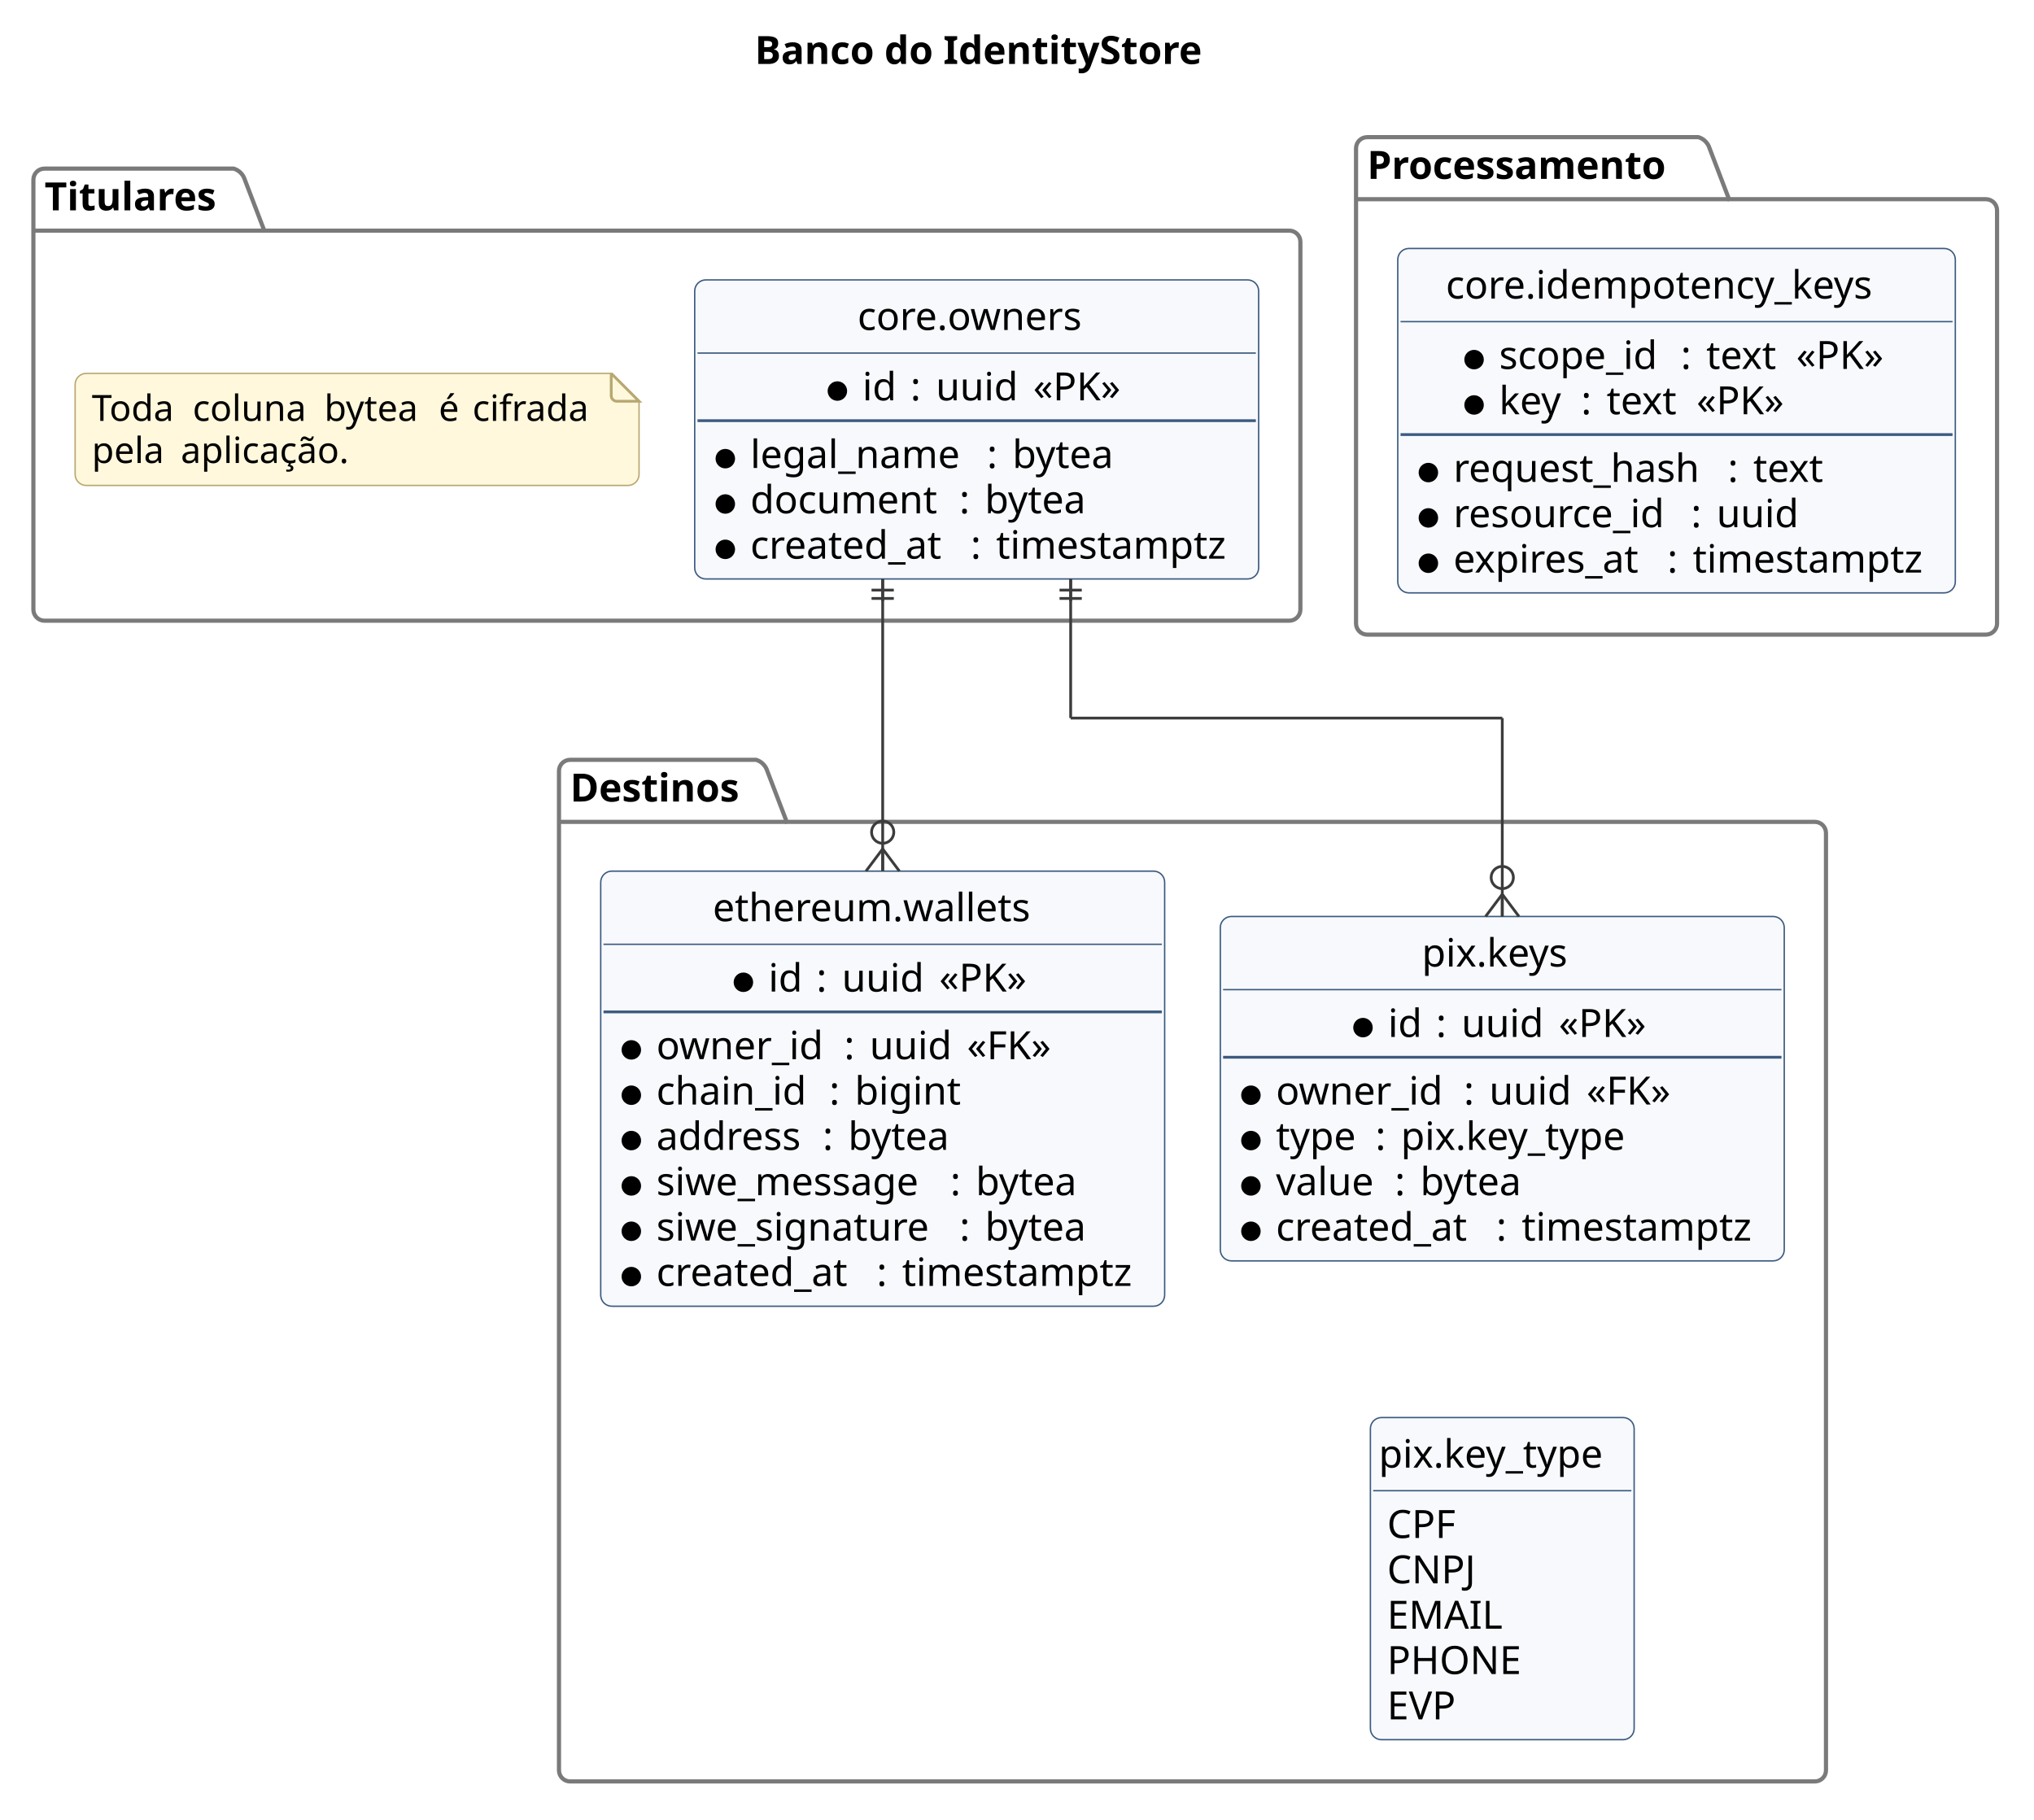
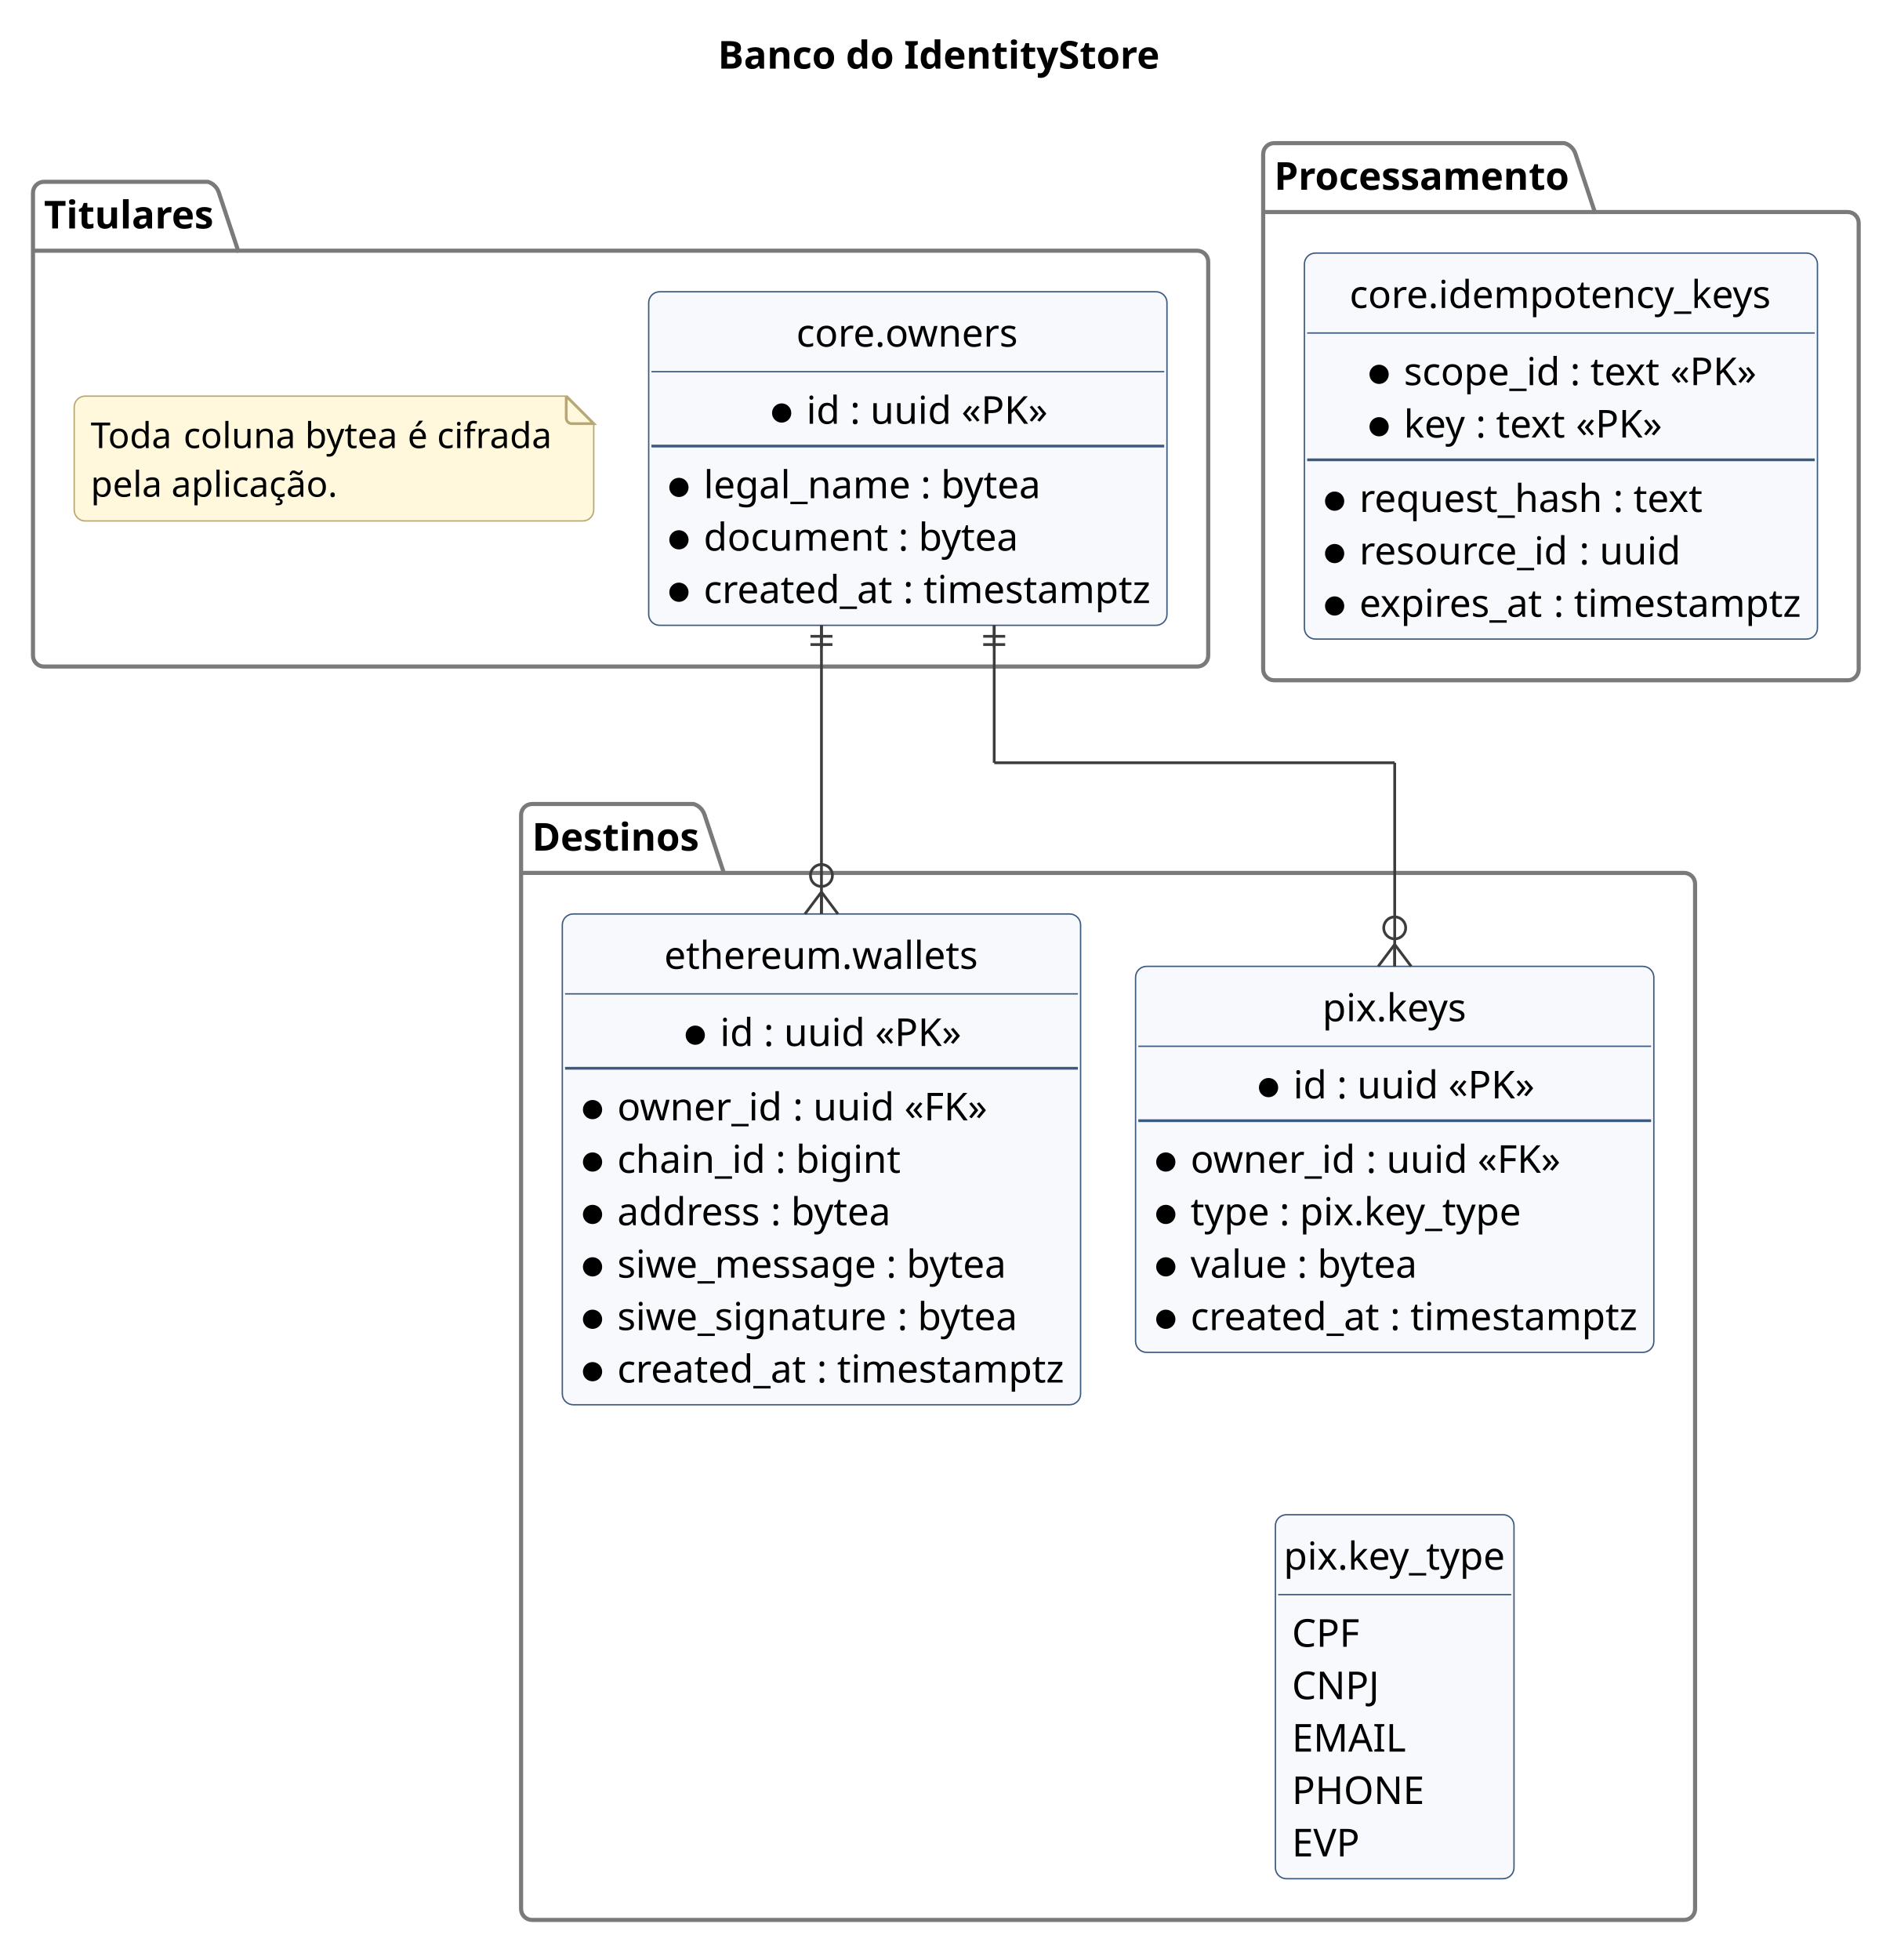
- <svg xmlns="http://www.w3.org/2000/svg" version="1.1" data-diagram-type="CLASS" style="width:731px;height:654px;background:#FFFFFF;" width="731px" height="654px" viewBox="0 0 731 654" zoomAndPan="magnify" preserveAspectRatio="none" contentStyleType="text/css">
+ <svg xmlns="http://www.w3.org/2000/svg" version="1.1" data-diagram-type="CLASS" style="width:690px;height:713px;background:#FFFFFF;" width="690px" height="713px" viewBox="0 0 690 713" zoomAndPan="magnify" preserveAspectRatio="none" contentStyleType="text/css">
  <defs />
  <g font-family="sans-serif" lengthAdjust="spacing">
    <g class="title" data-source-line="4">
-       <text x="271.269" y="22.995" fill="#000" font-size="14" textLength="182.185" font-weight="700">Banco do IdentityStore</text>
-     </g>
-     <path d="M16,60.594 L83.986,60.594 A6,6 0 0 1 87.986,64.594 L94.986,82.891 L463.345,82.891 A4,4 0 0 1 467.345,86.891 L467.345,219.078 A4,4 0 0 1 463.345,223.078 L16,223.078 A4,4 0 0 1 12,219.078 L12,64.594 A4,4 0 0 1 16,60.594" style="stroke:#7A7A7A;stroke-width:1.5;" fill="none" />
-     <line x1="12" y1="82.891" x2="94.986" y2="82.891" style="stroke:#7A7A7A;stroke-width:1.5;" />
-     <text x="16" y="75.589" fill="#000" font-size="14" textLength="69.986" font-weight="700">Titulares</text>
-     <path d="M204.891,273.078 L271.749,273.078 A6,6 0 0 1 275.749,277.078 L282.749,295.375 L652.24,295.375 A4,4 0 0 1 656.24,299.375 L656.24,636.234 A4,4 0 0 1 652.24,640.234 L204.891,640.234 A4,4 0 0 1 200.891,636.234 L200.891,277.078 A4,4 0 0 1 204.891,273.078" style="stroke:#7A7A7A;stroke-width:1.5;" fill="none" />
-     <line x1="200.891" y1="295.375" x2="282.749" y2="295.375" style="stroke:#7A7A7A;stroke-width:1.5;" />
-     <text x="204.891" y="288.073" fill="#000" font-size="14" textLength="68.858" font-weight="700">Destinos</text>
-     <path d="M491.345,49.297 L610.396,49.297 A6,6 0 0 1 614.396,53.297 L621.396,71.594 L713.723,71.594 A4,4 0 0 1 717.723,75.594 L717.723,224.078 A4,4 0 0 1 713.723,228.078 L491.345,228.078 A4,4 0 0 1 487.345,224.078 L487.345,53.297 A4,4 0 0 1 491.345,49.297" style="stroke:#7A7A7A;stroke-width:1.5;" fill="none" />
-     <line x1="487.345" y1="71.594" x2="621.396" y2="71.594" style="stroke:#7A7A7A;stroke-width:1.5;" />
-     <text x="491.345" y="64.292" fill="#000" font-size="14" textLength="121.051" font-weight="700">Processamento</text>
+       <text x="261.178" y="24.966" fill="#000" font-size="14" textLength="160.887" font-weight="700">Banco do IdentityStore</text>
+     </g>
+     <path d="M16,66.136 L75.642,66.136 A6,6 0 0 1 79.642,70.136 L86.642,91.204 L435.58,91.204 A4,4 0 0 1 439.58,95.204 L439.58,238.475 A4,4 0 0 1 435.58,242.475 L16,242.475 A4,4 0 0 1 12,238.475 L12,70.136 A4,4 0 0 1 16,66.136" style="stroke:#7A7A7A;stroke-width:1.5;" fill="none" />
+     <line x1="12" y1="91.204" x2="86.642" y2="91.204" style="stroke:#7A7A7A;stroke-width:1.5;" />
+     <text x="16" y="83.102" fill="#000" font-size="14" textLength="61.642" font-weight="700">Titulares</text>
+     <path d="M193.584,292.475 L252.358,292.475 A6,6 0 0 1 256.358,296.475 L263.358,317.543 L612.719,317.543 A4,4 0 0 1 616.719,321.543 L616.719,694.426 A4,4 0 0 1 612.719,698.426 L193.584,698.426 A4,4 0 0 1 189.584,694.426 L189.584,296.475 A4,4 0 0 1 193.584,292.475" style="stroke:#7A7A7A;stroke-width:1.5;" fill="none" />
+     <line x1="189.584" y1="317.543" x2="263.358" y2="317.543" style="stroke:#7A7A7A;stroke-width:1.5;" />
+     <text x="193.584" y="309.441" fill="#000" font-size="14" textLength="60.774" font-weight="700">Destinos</text>
+     <path d="M463.58,52.068 L569.239,52.068 A6,6 0 0 1 573.239,56.068 L580.239,77.136 L672.243,77.136 A4,4 0 0 1 676.243,81.136 L676.243,243.475 A4,4 0 0 1 672.243,247.475 L463.58,247.475 A4,4 0 0 1 459.58,243.475 L459.58,56.068 A4,4 0 0 1 463.58,52.068" style="stroke:#7A7A7A;stroke-width:1.5;" fill="none" />
+     <line x1="459.58" y1="77.136" x2="580.239" y2="77.136" style="stroke:#7A7A7A;stroke-width:1.5;" />
+     <text x="463.58" y="69.034" fill="#000" font-size="14" textLength="107.66" font-weight="700">Processamento</text>
    <g class="entity" data-qualified-name="g_owner.owners" id="ent0002" data-source-line="12">
-       <rect x="249.67" y="100.594" width="202.675" height="107.484" fill="#F7F9FC" style="stroke:#3C5A80;stroke-width:0.5;" rx="4" ry="4" />
-       <text x="308.19" y="118.589" fill="#000" font-size="14" textLength="85.634">core.owners</text>
-       <line x1="250.67" y1="126.891" x2="451.345" y2="126.891" style="stroke:#3C5A80;stroke-width:0.5;" />
-       <g data-visibility-modifier="IE_MANDATORY">
-         <ellipse cx="300.947" cy="140.539" rx="3" ry="3" fill="#000" style="stroke:#000;stroke-width:1;" />
-       </g>
-       <text x="309.947" y="143.886" fill="#000" font-size="14" textLength="12.776">id</text>
-       <text x="322.724" y="143.886" fill="#000" font-size="14"> </text>
-       <text x="327.174" y="143.886" fill="#000" font-size="14">:</text>
-       <text x="331.891" y="143.886" fill="#000" font-size="14"> </text>
-       <text x="336.341" y="143.886" fill="#000" font-size="14" textLength="30.522">uuid</text>
-       <text x="366.863" y="143.886" fill="#000" font-size="14"> </text>
-       <text x="371.313" y="143.886" fill="#000" font-size="14" textLength="34.754">«PK»</text>
-       <line x1="250.67" y1="151.188" x2="451.345" y2="151.188" style="stroke:#3C5A80;stroke-width:1;" />
-       <g data-visibility-modifier="IE_MANDATORY">
-         <ellipse cx="260.67" cy="164.836" rx="3" ry="3" fill="#000" style="stroke:#000;stroke-width:1;" />
-       </g>
-       <text x="269.67" y="168.183" fill="#000" font-size="14" textLength="80.562">legal_name</text>
-       <text x="350.231" y="168.183" fill="#000" font-size="14"> </text>
-       <text x="354.682" y="168.183" fill="#000" font-size="14">:</text>
-       <text x="359.398" y="168.183" fill="#000" font-size="14"> </text>
-       <text x="363.849" y="168.183" fill="#000" font-size="14" textLength="39.854">bytea</text>
-       <g data-visibility-modifier="IE_MANDATORY">
-         <ellipse cx="260.67" cy="181.133" rx="3" ry="3" fill="#000" style="stroke:#000;stroke-width:1;" />
-       </g>
-       <text x="269.67" y="184.479" fill="#000" font-size="14" textLength="70.636">document</text>
-       <text x="340.306" y="184.479" fill="#000" font-size="14"> </text>
-       <text x="344.756" y="184.479" fill="#000" font-size="14">:</text>
-       <text x="349.473" y="184.479" fill="#000" font-size="14"> </text>
-       <text x="353.923" y="184.479" fill="#000" font-size="14" textLength="39.854">bytea</text>
-       <g data-visibility-modifier="IE_MANDATORY">
-         <ellipse cx="260.67" cy="197.43" rx="3" ry="3" fill="#000" style="stroke:#000;stroke-width:1;" />
-       </g>
-       <text x="269.67" y="200.776" fill="#000" font-size="14" textLength="74.703">created_at</text>
-       <text x="344.373" y="200.776" fill="#000" font-size="14"> </text>
-       <text x="348.823" y="200.776" fill="#000" font-size="14">:</text>
-       <text x="353.54" y="200.776" fill="#000" font-size="14"> </text>
-       <text x="357.99" y="200.776" fill="#000" font-size="14" textLength="88.354">timestamptz</text>
+       <rect x="236.012" y="106.136" width="188.567" height="121.34" fill="#F7F9FC" style="stroke:#3C5A80;stroke-width:0.5;" rx="4" ry="4" />
+       <text x="289.731" y="126.102" fill="#000" font-size="14" textLength="81.13">core.owners</text>
+       <line x1="237.012" y1="135.204" x2="423.58" y2="135.204" style="stroke:#3C5A80;stroke-width:0.5;" />
+       <g data-visibility-modifier="IE_MANDATORY">
+         <ellipse cx="284.392" cy="150.238" rx="3" ry="3" fill="#000" style="stroke:#000;stroke-width:1;" />
+       </g>
+       <text x="293.392" y="154.17" fill="#000" font-size="14" textLength="12.222">id</text>
+       <text x="305.614" y="154.17" fill="#000" font-size="14"> </text>
+       <text x="309.254" y="154.17" fill="#000" font-size="14">:</text>
+       <text x="313.006" y="154.17" fill="#000" font-size="14"> </text>
+       <text x="316.646" y="154.17" fill="#000" font-size="14" textLength="29.526">uuid</text>
+       <text x="346.172" y="154.17" fill="#000" font-size="14"> </text>
+       <text x="349.812" y="154.17" fill="#000" font-size="14" textLength="31.388">«PK»</text>
+       <line x1="237.012" y1="162.272" x2="423.58" y2="162.272" style="stroke:#3C5A80;stroke-width:1;" />
+       <g data-visibility-modifier="IE_MANDATORY">
+         <ellipse cx="247.012" cy="177.306" rx="3" ry="3" fill="#000" style="stroke:#000;stroke-width:1;" />
+       </g>
+       <text x="256.012" y="181.238" fill="#000" font-size="14" textLength="75.292">legal_name</text>
+       <text x="331.304" y="181.238" fill="#000" font-size="14"> </text>
+       <text x="334.944" y="181.238" fill="#000" font-size="14">:</text>
+       <text x="338.696" y="181.238" fill="#000" font-size="14"> </text>
+       <text x="342.336" y="181.238" fill="#000" font-size="14" textLength="36.554">bytea</text>
+       <g data-visibility-modifier="IE_MANDATORY">
+         <ellipse cx="247.012" cy="196.374" rx="3" ry="3" fill="#000" style="stroke:#000;stroke-width:1;" />
+       </g>
+       <text x="256.012" y="200.306" fill="#000" font-size="14" textLength="67.144">document</text>
+       <text x="323.156" y="200.306" fill="#000" font-size="14"> </text>
+       <text x="326.796" y="200.306" fill="#000" font-size="14">:</text>
+       <text x="330.548" y="200.306" fill="#000" font-size="14"> </text>
+       <text x="334.188" y="200.306" fill="#000" font-size="14" textLength="36.554">bytea</text>
+       <g data-visibility-modifier="IE_MANDATORY">
+         <ellipse cx="247.012" cy="215.441" rx="3" ry="3" fill="#000" style="stroke:#000;stroke-width:1;" />
+       </g>
+       <text x="256.012" y="219.373" fill="#000" font-size="14" textLength="68.936">created_at</text>
+       <text x="324.948" y="219.373" fill="#000" font-size="14"> </text>
+       <text x="328.588" y="219.373" fill="#000" font-size="14">:</text>
+       <text x="332.34" y="219.373" fill="#000" font-size="14"> </text>
+       <text x="335.98" y="219.373" fill="#000" font-size="14" textLength="82.6">timestamptz</text>
    </g>
    <g class="entity" data-qualified-name="g_owner.n_owner" id="ent0003" data-source-line="21">
-       <path d="M27,138.203 L27,170.469 A4,4 0 0 0 31,174.469 L225.67,174.469 A4,4 0 0 0 229.67,170.469 L229.67,144.203 L219.67,134.203 L31,134.203 A4,4 0 0 0 27,138.203" style="stroke:#B8A770;stroke-width:0.5;" fill="#FFF8DC" />
-       <path d="M219.67,134.203 L219.67,142.203 A2,2 0 0 0 221.67,144.203 L229.67,144.203 L219.67,134.203" style="stroke:#B8A770;stroke-width:1;" fill="#FFF8DC" />
-       <text x="33" y="151.27" fill="#000" font-size="13" textLength="32.113">Toda</text>
-       <text x="65.113" y="151.27" fill="#000" font-size="13"> </text>
-       <text x="69.245" y="151.27" fill="#000" font-size="13" textLength="43.158">coluna</text>
-       <text x="112.403" y="151.27" fill="#000" font-size="13"> </text>
-       <text x="116.535" y="151.27" fill="#000" font-size="13" textLength="37.007">bytea</text>
-       <text x="153.542" y="151.27" fill="#000" font-size="13"> </text>
-       <text x="157.674" y="151.27" fill="#000" font-size="13">é</text>
-       <text x="165.672" y="151.27" fill="#000" font-size="13"> </text>
-       <text x="169.805" y="151.27" fill="#000" font-size="13" textLength="44.865">cifrada</text>
-       <text x="33" y="166.403" fill="#000" font-size="13" textLength="27.828">pela</text>
-       <text x="60.828" y="166.403" fill="#000" font-size="13"> </text>
-       <text x="64.96" y="166.403" fill="#000" font-size="13" textLength="65.755">aplicação.</text>
+       <path d="M27,148.1 L27,185.512 A4,4 0 0 0 31,189.512 L212.012,189.512 A4,4 0 0 0 216.012,185.512 L216.012,154.1 L206.012,144.1 L31,144.1 A4,4 0 0 0 27,148.1" style="stroke:#B8A770;stroke-width:0.5;" fill="#FFF8DC" />
+       <path d="M206.012,144.1 L206.012,152.1 A2,2 0 0 0 208.012,154.1 L216.012,154.1 L206.012,144.1" style="stroke:#B8A770;stroke-width:1;" fill="#FFF8DC" />
+       <text x="33" y="162.997" fill="#000" font-size="13" textLength="30.381">Toda</text>
+       <text x="63.381" y="162.997" fill="#000" font-size="13"> </text>
+       <text x="66.761" y="162.997" fill="#000" font-size="13" textLength="40.82">coluna</text>
+       <text x="107.581" y="162.997" fill="#000" font-size="13"> </text>
+       <text x="110.961" y="162.997" fill="#000" font-size="13" textLength="33.943">bytea</text>
+       <text x="144.904" y="162.997" fill="#000" font-size="13"> </text>
+       <text x="148.284" y="162.997" fill="#000" font-size="13">é</text>
+       <text x="155.616" y="162.997" fill="#000" font-size="13"> </text>
+       <text x="158.996" y="162.997" fill="#000" font-size="13" textLength="42.016">cifrada</text>
+       <text x="33" y="180.703" fill="#000" font-size="13" textLength="25.974">pela</text>
+       <text x="58.974" y="180.703" fill="#000" font-size="13"> </text>
+       <text x="62.354" y="180.703" fill="#000" font-size="13" textLength="60.411">aplicação.</text>
    </g>
    <g class="entity" data-qualified-name="g_dest.pix_keys" id="ent0005" data-source-line="27">
-       <rect x="438.566" y="329.375" width="202.675" height="123.781" fill="#F7F9FC" style="stroke:#3C5A80;stroke-width:0.5;" rx="4" ry="4" />
-       <text x="510.997" y="347.37" fill="#000" font-size="14" textLength="57.812">pix.keys</text>
-       <line x1="439.566" y1="355.672" x2="640.24" y2="355.672" style="stroke:#3C5A80;stroke-width:0.5;" />
-       <g data-visibility-modifier="IE_MANDATORY">
-         <ellipse cx="489.843" cy="369.32" rx="3" ry="3" fill="#000" style="stroke:#000;stroke-width:1;" />
-       </g>
-       <text x="498.843" y="372.667" fill="#000" font-size="14" textLength="12.776">id</text>
-       <text x="511.619" y="372.667" fill="#000" font-size="14"> </text>
-       <text x="516.069" y="372.667" fill="#000" font-size="14">:</text>
-       <text x="520.786" y="372.667" fill="#000" font-size="14"> </text>
-       <text x="525.236" y="372.667" fill="#000" font-size="14" textLength="30.522">uuid</text>
-       <text x="555.759" y="372.667" fill="#000" font-size="14"> </text>
-       <text x="560.209" y="372.667" fill="#000" font-size="14" textLength="34.754">«PK»</text>
-       <line x1="439.566" y1="379.969" x2="640.24" y2="379.969" style="stroke:#3C5A80;stroke-width:1;" />
-       <g data-visibility-modifier="IE_MANDATORY">
-         <ellipse cx="449.566" cy="393.617" rx="3" ry="3" fill="#000" style="stroke:#000;stroke-width:1;" />
-       </g>
-       <text x="458.566" y="396.964" fill="#000" font-size="14" textLength="63.034">owner_id</text>
-       <text x="521.6" y="396.964" fill="#000" font-size="14"> </text>
-       <text x="526.05" y="396.964" fill="#000" font-size="14">:</text>
-       <text x="530.767" y="396.964" fill="#000" font-size="14"> </text>
-       <text x="535.217" y="396.964" fill="#000" font-size="14" textLength="30.522">uuid</text>
-       <text x="565.739" y="396.964" fill="#000" font-size="14"> </text>
-       <text x="570.19" y="396.964" fill="#000" font-size="14" textLength="34.364">«FK»</text>
-       <g data-visibility-modifier="IE_MANDATORY">
-         <ellipse cx="449.566" cy="409.914" rx="3" ry="3" fill="#000" style="stroke:#000;stroke-width:1;" />
-       </g>
-       <text x="458.566" y="413.261" fill="#000" font-size="14" textLength="31.274">type</text>
-       <text x="489.84" y="413.261" fill="#000" font-size="14"> </text>
-       <text x="494.29" y="413.261" fill="#000" font-size="14">:</text>
-       <text x="499.007" y="413.261" fill="#000" font-size="14"> </text>
-       <text x="503.457" y="413.261" fill="#000" font-size="14" textLength="88.792">pix.key_type</text>
-       <g data-visibility-modifier="IE_MANDATORY">
-         <ellipse cx="449.566" cy="426.211" rx="3" ry="3" fill="#000" style="stroke:#000;stroke-width:1;" />
-       </g>
-       <text x="458.566" y="429.558" fill="#000" font-size="14" textLength="38.24">value</text>
-       <text x="496.806" y="429.558" fill="#000" font-size="14"> </text>
-       <text x="501.256" y="429.558" fill="#000" font-size="14">:</text>
-       <text x="505.973" y="429.558" fill="#000" font-size="14"> </text>
-       <text x="510.423" y="429.558" fill="#000" font-size="14" textLength="39.854">bytea</text>
-       <g data-visibility-modifier="IE_MANDATORY">
-         <ellipse cx="449.566" cy="442.508" rx="3" ry="3" fill="#000" style="stroke:#000;stroke-width:1;" />
-       </g>
-       <text x="458.566" y="445.854" fill="#000" font-size="14" textLength="74.703">created_at</text>
-       <text x="533.269" y="445.854" fill="#000" font-size="14"> </text>
-       <text x="537.719" y="445.854" fill="#000" font-size="14">:</text>
-       <text x="542.436" y="445.854" fill="#000" font-size="14"> </text>
-       <text x="546.886" y="445.854" fill="#000" font-size="14" textLength="88.354">timestamptz</text>
+       <rect x="413.152" y="351.543" width="188.567" height="140.408" fill="#F7F9FC" style="stroke:#3C5A80;stroke-width:0.5;" rx="4" ry="4" />
+       <text x="481.136" y="371.509" fill="#000" font-size="14" textLength="52.598">pix.keys</text>
+       <line x1="414.152" y1="380.611" x2="600.719" y2="380.611" style="stroke:#3C5A80;stroke-width:0.5;" />
+       <g data-visibility-modifier="IE_MANDATORY">
+         <ellipse cx="461.531" cy="395.645" rx="3" ry="3" fill="#000" style="stroke:#000;stroke-width:1;" />
+       </g>
+       <text x="470.531" y="399.577" fill="#000" font-size="14" textLength="12.222">id</text>
+       <text x="482.753" y="399.577" fill="#000" font-size="14"> </text>
+       <text x="486.393" y="399.577" fill="#000" font-size="14">:</text>
+       <text x="490.145" y="399.577" fill="#000" font-size="14"> </text>
+       <text x="493.785" y="399.577" fill="#000" font-size="14" textLength="29.526">uuid</text>
+       <text x="523.311" y="399.577" fill="#000" font-size="14"> </text>
+       <text x="526.951" y="399.577" fill="#000" font-size="14" textLength="31.388">«PK»</text>
+       <line x1="414.152" y1="407.679" x2="600.719" y2="407.679" style="stroke:#3C5A80;stroke-width:1;" />
+       <g data-visibility-modifier="IE_MANDATORY">
+         <ellipse cx="424.152" cy="422.713" rx="3" ry="3" fill="#000" style="stroke:#000;stroke-width:1;" />
+       </g>
+       <text x="433.152" y="426.645" fill="#000" font-size="14" textLength="60.242">owner_id</text>
+       <text x="493.393" y="426.645" fill="#000" font-size="14"> </text>
+       <text x="497.033" y="426.645" fill="#000" font-size="14">:</text>
+       <text x="500.785" y="426.645" fill="#000" font-size="14"> </text>
+       <text x="504.425" y="426.645" fill="#000" font-size="14" textLength="29.526">uuid</text>
+       <text x="533.951" y="426.645" fill="#000" font-size="14"> </text>
+       <text x="537.591" y="426.645" fill="#000" font-size="14" textLength="30.184">«FK»</text>
+       <g data-visibility-modifier="IE_MANDATORY">
+         <ellipse cx="424.152" cy="441.781" rx="3" ry="3" fill="#000" style="stroke:#000;stroke-width:1;" />
+       </g>
+       <text x="433.152" y="445.713" fill="#000" font-size="14" textLength="28.7">type</text>
+       <text x="461.852" y="445.713" fill="#000" font-size="14"> </text>
+       <text x="465.492" y="445.713" fill="#000" font-size="14">:</text>
+       <text x="469.243" y="445.713" fill="#000" font-size="14"> </text>
+       <text x="472.883" y="445.713" fill="#000" font-size="14" textLength="80.808">pix.key_type</text>
+       <g data-visibility-modifier="IE_MANDATORY">
+         <ellipse cx="424.152" cy="460.849" rx="3" ry="3" fill="#000" style="stroke:#000;stroke-width:1;" />
+       </g>
+       <text x="433.152" y="464.781" fill="#000" font-size="14" textLength="35.126">value</text>
+       <text x="468.277" y="464.781" fill="#000" font-size="14"> </text>
+       <text x="471.917" y="464.781" fill="#000" font-size="14">:</text>
+       <text x="475.669" y="464.781" fill="#000" font-size="14"> </text>
+       <text x="479.309" y="464.781" fill="#000" font-size="14" textLength="36.554">bytea</text>
+       <g data-visibility-modifier="IE_MANDATORY">
+         <ellipse cx="424.152" cy="479.917" rx="3" ry="3" fill="#000" style="stroke:#000;stroke-width:1;" />
+       </g>
+       <text x="433.152" y="483.849" fill="#000" font-size="14" textLength="68.936">created_at</text>
+       <text x="502.087" y="483.849" fill="#000" font-size="14"> </text>
+       <text x="505.727" y="483.849" fill="#000" font-size="14">:</text>
+       <text x="509.479" y="483.849" fill="#000" font-size="14"> </text>
+       <text x="513.119" y="483.849" fill="#000" font-size="14" textLength="82.6">timestamptz</text>
    </g>
    <g class="entity" data-qualified-name="g_dest.pix_key_type" id="ent0006" data-source-line="36">
-       <rect x="492.507" y="509.453" width="94.792" height="115.781" fill="#F7F9FC" style="stroke:#3C5A80;stroke-width:0.5;" rx="4" ry="4" />
-       <text x="495.507" y="527.448" fill="#000" font-size="14" textLength="88.792">pix.key_type</text>
-       <line x1="493.507" y1="535.75" x2="586.299" y2="535.75" style="stroke:#3C5A80;stroke-width:0.5;" />
-       <text x="498.507" y="552.745" fill="#000" font-size="14" textLength="26.271">CPF</text>
-       <text x="498.507" y="569.042" fill="#000" font-size="14" textLength="32.819">CNPJ</text>
-       <text x="498.507" y="585.339" fill="#000" font-size="14" textLength="42.431">EMAIL</text>
-       <text x="498.507" y="601.636" fill="#000" font-size="14" textLength="49.308">PHONE</text>
-       <text x="498.507" y="617.933" fill="#000" font-size="14" textLength="26.865">EVP</text>
+       <rect x="464.031" y="551.019" width="86.808" height="132.408" fill="#F7F9FC" style="stroke:#3C5A80;stroke-width:0.5;" rx="4" ry="4" />
+       <text x="467.031" y="570.985" fill="#000" font-size="14" textLength="80.808">pix.key_type</text>
+       <line x1="465.031" y1="580.087" x2="549.839" y2="580.087" style="stroke:#3C5A80;stroke-width:0.5;" />
+       <text x="470.031" y="599.053" fill="#000" font-size="14" textLength="24.584">CPF</text>
+       <text x="470.031" y="618.121" fill="#000" font-size="14" textLength="31.78">CNPJ</text>
+       <text x="470.031" y="637.188" fill="#000" font-size="14" textLength="41.51">EMAIL</text>
+       <text x="470.031" y="656.256" fill="#000" font-size="14" textLength="48.202">PHONE</text>
+       <text x="470.031" y="675.324" fill="#000" font-size="14" textLength="24.654">EVP</text>
    </g>
    <g class="entity" data-qualified-name="g_dest.eth_wallets" id="ent0007" data-source-line="44">
-       <rect x="215.891" y="313.078" width="202.675" height="156.375" fill="#F7F9FC" style="stroke:#3C5A80;stroke-width:0.5;" rx="4" ry="4" />
-       <text x="256.166" y="331.073" fill="#000" font-size="14" textLength="122.124">ethereum.wallets</text>
-       <line x1="216.891" y1="339.375" x2="417.566" y2="339.375" style="stroke:#3C5A80;stroke-width:0.5;" />
-       <g data-visibility-modifier="IE_MANDATORY">
-         <ellipse cx="267.168" cy="353.023" rx="3" ry="3" fill="#000" style="stroke:#000;stroke-width:1;" />
-       </g>
-       <text x="276.168" y="356.37" fill="#000" font-size="14" textLength="12.776">id</text>
-       <text x="288.944" y="356.37" fill="#000" font-size="14"> </text>
-       <text x="293.395" y="356.37" fill="#000" font-size="14">:</text>
-       <text x="298.111" y="356.37" fill="#000" font-size="14"> </text>
-       <text x="302.562" y="356.37" fill="#000" font-size="14" textLength="30.522">uuid</text>
-       <text x="333.084" y="356.37" fill="#000" font-size="14"> </text>
-       <text x="337.534" y="356.37" fill="#000" font-size="14" textLength="34.754">«PK»</text>
-       <line x1="216.891" y1="363.672" x2="417.566" y2="363.672" style="stroke:#3C5A80;stroke-width:1;" />
-       <g data-visibility-modifier="IE_MANDATORY">
-         <ellipse cx="226.891" cy="377.32" rx="3" ry="3" fill="#000" style="stroke:#000;stroke-width:1;" />
-       </g>
-       <text x="235.891" y="380.667" fill="#000" font-size="14" textLength="63.034">owner_id</text>
-       <text x="298.925" y="380.667" fill="#000" font-size="14"> </text>
-       <text x="303.375" y="380.667" fill="#000" font-size="14">:</text>
-       <text x="308.092" y="380.667" fill="#000" font-size="14"> </text>
-       <text x="312.542" y="380.667" fill="#000" font-size="14" textLength="30.522">uuid</text>
-       <text x="343.065" y="380.667" fill="#000" font-size="14"> </text>
-       <text x="347.515" y="380.667" fill="#000" font-size="14" textLength="34.364">«FK»</text>
-       <g data-visibility-modifier="IE_MANDATORY">
-         <ellipse cx="226.891" cy="393.617" rx="3" ry="3" fill="#000" style="stroke:#000;stroke-width:1;" />
-       </g>
-       <text x="235.891" y="396.964" fill="#000" font-size="14" textLength="57.688">chain_id</text>
-       <text x="293.579" y="396.964" fill="#000" font-size="14"> </text>
-       <text x="298.029" y="396.964" fill="#000" font-size="14">:</text>
-       <text x="302.746" y="396.964" fill="#000" font-size="14"> </text>
-       <text x="307.196" y="396.964" fill="#000" font-size="14" textLength="39.915">bigint</text>
-       <g data-visibility-modifier="IE_MANDATORY">
-         <ellipse cx="226.891" cy="409.914" rx="3" ry="3" fill="#000" style="stroke:#000;stroke-width:1;" />
-       </g>
-       <text x="235.891" y="413.261" fill="#000" font-size="14" textLength="55.31">address</text>
-       <text x="291.2" y="413.261" fill="#000" font-size="14"> </text>
-       <text x="295.651" y="413.261" fill="#000" font-size="14">:</text>
-       <text x="300.367" y="413.261" fill="#000" font-size="14"> </text>
-       <text x="304.818" y="413.261" fill="#000" font-size="14" textLength="39.854">bytea</text>
-       <g data-visibility-modifier="IE_MANDATORY">
-         <ellipse cx="226.891" cy="426.211" rx="3" ry="3" fill="#000" style="stroke:#000;stroke-width:1;" />
-       </g>
-       <text x="235.891" y="429.558" fill="#000" font-size="14" textLength="101.165">siwe_message</text>
-       <text x="337.056" y="429.558" fill="#000" font-size="14"> </text>
-       <text x="341.506" y="429.558" fill="#000" font-size="14">:</text>
-       <text x="346.223" y="429.558" fill="#000" font-size="14"> </text>
-       <text x="350.673" y="429.558" fill="#000" font-size="14" textLength="39.854">bytea</text>
-       <g data-visibility-modifier="IE_MANDATORY">
-         <ellipse cx="226.891" cy="442.508" rx="3" ry="3" fill="#000" style="stroke:#000;stroke-width:1;" />
-       </g>
-       <text x="235.891" y="445.854" fill="#000" font-size="14" textLength="104.501">siwe_signature</text>
-       <text x="340.392" y="445.854" fill="#000" font-size="14"> </text>
-       <text x="344.842" y="445.854" fill="#000" font-size="14">:</text>
-       <text x="349.559" y="445.854" fill="#000" font-size="14"> </text>
-       <text x="354.009" y="445.854" fill="#000" font-size="14" textLength="39.854">bytea</text>
-       <g data-visibility-modifier="IE_MANDATORY">
-         <ellipse cx="226.891" cy="458.805" rx="3" ry="3" fill="#000" style="stroke:#000;stroke-width:1;" />
-       </g>
-       <text x="235.891" y="462.151" fill="#000" font-size="14" textLength="74.703">created_at</text>
-       <text x="310.594" y="462.151" fill="#000" font-size="14"> </text>
-       <text x="315.044" y="462.151" fill="#000" font-size="14">:</text>
-       <text x="319.761" y="462.151" fill="#000" font-size="14"> </text>
-       <text x="324.211" y="462.151" fill="#000" font-size="14" textLength="88.354">timestamptz</text>
+       <rect x="204.584" y="332.475" width="188.567" height="178.543" fill="#F7F9FC" style="stroke:#3C5A80;stroke-width:0.5;" rx="4" ry="4" />
+       <text x="241.664" y="352.441" fill="#000" font-size="14" textLength="114.408">ethereum.wallets</text>
+       <line x1="205.584" y1="361.543" x2="392.152" y2="361.543" style="stroke:#3C5A80;stroke-width:0.5;" />
+       <g data-visibility-modifier="IE_MANDATORY">
+         <ellipse cx="252.964" cy="376.577" rx="3" ry="3" fill="#000" style="stroke:#000;stroke-width:1;" />
+       </g>
+       <text x="261.964" y="380.509" fill="#000" font-size="14" textLength="12.222">id</text>
+       <text x="274.186" y="380.509" fill="#000" font-size="14"> </text>
+       <text x="277.826" y="380.509" fill="#000" font-size="14">:</text>
+       <text x="281.578" y="380.509" fill="#000" font-size="14"> </text>
+       <text x="285.218" y="380.509" fill="#000" font-size="14" textLength="29.526">uuid</text>
+       <text x="314.744" y="380.509" fill="#000" font-size="14"> </text>
+       <text x="318.384" y="380.509" fill="#000" font-size="14" textLength="31.388">«PK»</text>
+       <line x1="205.584" y1="388.611" x2="392.152" y2="388.611" style="stroke:#3C5A80;stroke-width:1;" />
+       <g data-visibility-modifier="IE_MANDATORY">
+         <ellipse cx="215.584" cy="403.645" rx="3" ry="3" fill="#000" style="stroke:#000;stroke-width:1;" />
+       </g>
+       <text x="224.584" y="407.577" fill="#000" font-size="14" textLength="60.242">owner_id</text>
+       <text x="284.826" y="407.577" fill="#000" font-size="14"> </text>
+       <text x="288.466" y="407.577" fill="#000" font-size="14">:</text>
+       <text x="292.218" y="407.577" fill="#000" font-size="14"> </text>
+       <text x="295.858" y="407.577" fill="#000" font-size="14" textLength="29.526">uuid</text>
+       <text x="325.384" y="407.577" fill="#000" font-size="14"> </text>
+       <text x="329.024" y="407.577" fill="#000" font-size="14" textLength="30.184">«FK»</text>
+       <g data-visibility-modifier="IE_MANDATORY">
+         <ellipse cx="215.584" cy="422.713" rx="3" ry="3" fill="#000" style="stroke:#000;stroke-width:1;" />
+       </g>
+       <text x="224.584" y="426.645" fill="#000" font-size="14" textLength="53.928">chain_id</text>
+       <text x="278.512" y="426.645" fill="#000" font-size="14"> </text>
+       <text x="282.152" y="426.645" fill="#000" font-size="14">:</text>
+       <text x="285.904" y="426.645" fill="#000" font-size="14"> </text>
+       <text x="289.544" y="426.645" fill="#000" font-size="14" textLength="38.15">bigint</text>
+       <g data-visibility-modifier="IE_MANDATORY">
+         <ellipse cx="215.584" cy="441.781" rx="3" ry="3" fill="#000" style="stroke:#000;stroke-width:1;" />
+       </g>
+       <text x="224.584" y="445.713" fill="#000" font-size="14" textLength="52.164">address</text>
+       <text x="276.748" y="445.713" fill="#000" font-size="14"> </text>
+       <text x="280.388" y="445.713" fill="#000" font-size="14">:</text>
+       <text x="284.14" y="445.713" fill="#000" font-size="14"> </text>
+       <text x="287.78" y="445.713" fill="#000" font-size="14" textLength="36.554">bytea</text>
+       <g data-visibility-modifier="IE_MANDATORY">
+         <ellipse cx="215.584" cy="460.849" rx="3" ry="3" fill="#000" style="stroke:#000;stroke-width:1;" />
+       </g>
+       <text x="224.584" y="464.781" fill="#000" font-size="14" textLength="94.192">siwe_message</text>
+       <text x="318.776" y="464.781" fill="#000" font-size="14"> </text>
+       <text x="322.416" y="464.781" fill="#000" font-size="14">:</text>
+       <text x="326.168" y="464.781" fill="#000" font-size="14"> </text>
+       <text x="329.808" y="464.781" fill="#000" font-size="14" textLength="36.554">bytea</text>
+       <g data-visibility-modifier="IE_MANDATORY">
+         <ellipse cx="215.584" cy="479.917" rx="3" ry="3" fill="#000" style="stroke:#000;stroke-width:1;" />
+       </g>
+       <text x="224.584" y="483.849" fill="#000" font-size="14" textLength="98.252">siwe_signature</text>
+       <text x="322.836" y="483.849" fill="#000" font-size="14"> </text>
+       <text x="326.476" y="483.849" fill="#000" font-size="14">:</text>
+       <text x="330.228" y="483.849" fill="#000" font-size="14"> </text>
+       <text x="333.868" y="483.849" fill="#000" font-size="14" textLength="36.554">bytea</text>
+       <g data-visibility-modifier="IE_MANDATORY">
+         <ellipse cx="215.584" cy="498.985" rx="3" ry="3" fill="#000" style="stroke:#000;stroke-width:1;" />
+       </g>
+       <text x="224.584" y="502.917" fill="#000" font-size="14" textLength="68.936">created_at</text>
+       <text x="293.52" y="502.917" fill="#000" font-size="14"> </text>
+       <text x="297.16" y="502.917" fill="#000" font-size="14">:</text>
+       <text x="300.912" y="502.917" fill="#000" font-size="14"> </text>
+       <text x="304.552" y="502.917" fill="#000" font-size="14" textLength="82.6">timestamptz</text>
    </g>
    <g class="entity" data-qualified-name="g_proc.idem" id="ent0009" data-source-line="57">
-       <rect x="502.345" y="89.297" width="200.378" height="123.781" fill="#F7F9FC" style="stroke:#3C5A80;stroke-width:0.5;" rx="4" ry="4" />
-       <text x="519.624" y="107.292" fill="#000" font-size="14" textLength="165.819">core.idempotency_keys</text>
-       <line x1="503.345" y1="115.594" x2="701.723" y2="115.594" style="stroke:#3C5A80;stroke-width:0.5;" />
-       <g data-visibility-modifier="IE_MANDATORY">
-         <ellipse cx="529.768" cy="129.242" rx="3" ry="3" fill="#000" style="stroke:#000;stroke-width:1;" />
-       </g>
-       <text x="538.768" y="132.589" fill="#000" font-size="14" textLength="60.833">scope_id</text>
-       <text x="599.601" y="132.589" fill="#000" font-size="14"> </text>
-       <text x="604.051" y="132.589" fill="#000" font-size="14">:</text>
-       <text x="608.768" y="132.589" fill="#000" font-size="14"> </text>
-       <text x="613.218" y="132.589" fill="#000" font-size="14" textLength="27.877">text</text>
-       <text x="641.095" y="132.589" fill="#000" font-size="14"> </text>
-       <text x="645.545" y="132.589" fill="#000" font-size="14" textLength="34.754">«PK»</text>
-       <g data-visibility-modifier="IE_MANDATORY">
-         <ellipse cx="529.768" cy="145.539" rx="3" ry="3" fill="#000" style="stroke:#000;stroke-width:1;" />
-       </g>
-       <text x="538.768" y="148.886" fill="#000" font-size="14" textLength="25.006">key</text>
-       <text x="563.774" y="148.886" fill="#000" font-size="14"> </text>
-       <text x="568.224" y="148.886" fill="#000" font-size="14">:</text>
-       <text x="572.941" y="148.886" fill="#000" font-size="14"> </text>
-       <text x="577.391" y="148.886" fill="#000" font-size="14" textLength="27.877">text</text>
-       <text x="605.268" y="148.886" fill="#000" font-size="14"> </text>
-       <text x="609.718" y="148.886" fill="#000" font-size="14" textLength="34.754">«PK»</text>
-       <line x1="503.345" y1="156.188" x2="701.723" y2="156.188" style="stroke:#3C5A80;stroke-width:1;" />
-       <g data-visibility-modifier="IE_MANDATORY">
-         <ellipse cx="513.345" cy="169.836" rx="3" ry="3" fill="#000" style="stroke:#000;stroke-width:1;" />
-       </g>
-       <text x="522.345" y="173.183" fill="#000" font-size="14" textLength="94.145">request_hash</text>
-       <text x="616.489" y="173.183" fill="#000" font-size="14"> </text>
-       <text x="620.939" y="173.183" fill="#000" font-size="14">:</text>
-       <text x="625.656" y="173.183" fill="#000" font-size="14"> </text>
-       <text x="630.106" y="173.183" fill="#000" font-size="14" textLength="27.877">text</text>
-       <g data-visibility-modifier="IE_MANDATORY">
-         <ellipse cx="513.345" cy="186.133" rx="3" ry="3" fill="#000" style="stroke:#000;stroke-width:1;" />
-       </g>
-       <text x="522.345" y="189.479" fill="#000" font-size="14" textLength="80.944">resource_id</text>
-       <text x="603.289" y="189.479" fill="#000" font-size="14"> </text>
-       <text x="607.739" y="189.479" fill="#000" font-size="14">:</text>
-       <text x="612.456" y="189.479" fill="#000" font-size="14"> </text>
-       <text x="616.906" y="189.479" fill="#000" font-size="14" textLength="30.522">uuid</text>
-       <g data-visibility-modifier="IE_MANDATORY">
-         <ellipse cx="513.345" cy="202.43" rx="3" ry="3" fill="#000" style="stroke:#000;stroke-width:1;" />
-       </g>
-       <text x="522.345" y="205.776" fill="#000" font-size="14" textLength="72.406">expires_at</text>
-       <text x="594.751" y="205.776" fill="#000" font-size="14"> </text>
-       <text x="599.201" y="205.776" fill="#000" font-size="14">:</text>
-       <text x="603.918" y="205.776" fill="#000" font-size="14"> </text>
-       <text x="608.368" y="205.776" fill="#000" font-size="14" textLength="88.354">timestamptz</text>
-     </g>
-     <line x1="384.786" y1="208.078" x2="384.786" y2="258.078" style="stroke:#3C3C3C;stroke-width:1;" />
-     <line x1="384.786" y1="258.078" x2="539.903" y2="258.078" style="stroke:#3C3C3C;stroke-width:1;" />
-     <line x1="539.903" y1="258.078" x2="539.903" y2="329.375" style="stroke:#3C3C3C;stroke-width:1;" />
-     <line x1="539.903" y1="321.375" x2="545.903" y2="329.375" style="stroke:#3C3C3C;stroke-width:1;" />
-     <line x1="539.903" y1="321.375" x2="533.903" y2="329.375" style="stroke:#3C3C3C;stroke-width:1;" />
-     <line x1="539.903" y1="321.375" x2="539.903" y2="329.375" style="stroke:#3C3C3C;stroke-width:1;" />
-     <ellipse cx="539.903" cy="315.375" rx="4" ry="4" fill="none" style="stroke:#3C3C3C;stroke-width:1;" />
-     <line x1="380.786" y1="212.078" x2="388.786" y2="212.078" style="stroke:#3C3C3C;stroke-width:1;" />
-     <line x1="380.786" y1="215.078" x2="388.786" y2="215.078" style="stroke:#3C3C3C;stroke-width:1;" />
-     <line x1="384.786" y1="216.078" x2="384.786" y2="208.078" style="stroke:#3C3C3C;stroke-width:1;" />
-     <line x1="317.228" y1="208.078" x2="317.228" y2="313.078" style="stroke:#3C3C3C;stroke-width:1;" />
-     <line x1="317.228" y1="305.078" x2="323.228" y2="313.078" style="stroke:#3C3C3C;stroke-width:1;" />
-     <line x1="317.228" y1="305.078" x2="311.228" y2="313.078" style="stroke:#3C3C3C;stroke-width:1;" />
-     <line x1="317.228" y1="305.078" x2="317.228" y2="313.078" style="stroke:#3C3C3C;stroke-width:1;" />
-     <ellipse cx="317.228" cy="299.078" rx="4" ry="4" fill="none" style="stroke:#3C3C3C;stroke-width:1;" />
-     <line x1="313.228" y1="212.078" x2="321.228" y2="212.078" style="stroke:#3C3C3C;stroke-width:1;" />
-     <line x1="313.228" y1="215.078" x2="321.228" y2="215.078" style="stroke:#3C3C3C;stroke-width:1;" />
-     <line x1="317.228" y1="216.078" x2="317.228" y2="208.078" style="stroke:#3C3C3C;stroke-width:1;" />
+       <rect x="474.58" y="92.068" width="186.663" height="140.408" fill="#F7F9FC" style="stroke:#3C5A80;stroke-width:0.5;" rx="4" ry="4" />
+       <text x="491.01" y="112.034" fill="#000" font-size="14" textLength="153.803">core.idempotency_keys</text>
+       <line x1="475.58" y1="121.136" x2="660.243" y2="121.136" style="stroke:#3C5A80;stroke-width:0.5;" />
+       <g data-visibility-modifier="IE_MANDATORY">
+         <ellipse cx="501.756" cy="136.17" rx="3" ry="3" fill="#000" style="stroke:#000;stroke-width:1;" />
+       </g>
+       <text x="510.756" y="140.102" fill="#000" font-size="14" textLength="56.84">scope_id</text>
+       <text x="567.596" y="140.102" fill="#000" font-size="14"> </text>
+       <text x="571.236" y="140.102" fill="#000" font-size="14">:</text>
+       <text x="574.988" y="140.102" fill="#000" font-size="14"> </text>
+       <text x="578.628" y="140.102" fill="#000" font-size="14" textLength="25.41">text</text>
+       <text x="604.038" y="140.102" fill="#000" font-size="14"> </text>
+       <text x="607.678" y="140.102" fill="#000" font-size="14" textLength="31.388">«PK»</text>
+       <g data-visibility-modifier="IE_MANDATORY">
+         <ellipse cx="501.756" cy="155.238" rx="3" ry="3" fill="#000" style="stroke:#000;stroke-width:1;" />
+       </g>
+       <text x="510.756" y="159.17" fill="#000" font-size="14" textLength="22.512">key</text>
+       <text x="533.268" y="159.17" fill="#000" font-size="14"> </text>
+       <text x="536.908" y="159.17" fill="#000" font-size="14">:</text>
+       <text x="540.66" y="159.17" fill="#000" font-size="14"> </text>
+       <text x="544.3" y="159.17" fill="#000" font-size="14" textLength="25.41">text</text>
+       <text x="569.71" y="159.17" fill="#000" font-size="14"> </text>
+       <text x="573.35" y="159.17" fill="#000" font-size="14" textLength="31.388">«PK»</text>
+       <line x1="475.58" y1="167.272" x2="660.243" y2="167.272" style="stroke:#3C5A80;stroke-width:1;" />
+       <g data-visibility-modifier="IE_MANDATORY">
+         <ellipse cx="485.58" cy="182.306" rx="3" ry="3" fill="#000" style="stroke:#000;stroke-width:1;" />
+       </g>
+       <text x="494.58" y="186.238" fill="#000" font-size="14" textLength="88.676">request_hash</text>
+       <text x="583.255" y="186.238" fill="#000" font-size="14"> </text>
+       <text x="586.895" y="186.238" fill="#000" font-size="14">:</text>
+       <text x="590.647" y="186.238" fill="#000" font-size="14"> </text>
+       <text x="594.287" y="186.238" fill="#000" font-size="14" textLength="25.41">text</text>
+       <g data-visibility-modifier="IE_MANDATORY">
+         <ellipse cx="485.58" cy="201.374" rx="3" ry="3" fill="#000" style="stroke:#000;stroke-width:1;" />
+       </g>
+       <text x="494.58" y="205.306" fill="#000" font-size="14" textLength="76.342">resource_id</text>
+       <text x="570.921" y="205.306" fill="#000" font-size="14"> </text>
+       <text x="574.561" y="205.306" fill="#000" font-size="14">:</text>
+       <text x="578.313" y="205.306" fill="#000" font-size="14"> </text>
+       <text x="581.953" y="205.306" fill="#000" font-size="14" textLength="29.526">uuid</text>
+       <g data-visibility-modifier="IE_MANDATORY">
+         <ellipse cx="485.58" cy="220.441" rx="3" ry="3" fill="#000" style="stroke:#000;stroke-width:1;" />
+       </g>
+       <text x="494.58" y="224.373" fill="#000" font-size="14" textLength="67.032">expires_at</text>
+       <text x="561.611" y="224.373" fill="#000" font-size="14"> </text>
+       <text x="565.251" y="224.373" fill="#000" font-size="14">:</text>
+       <text x="569.003" y="224.373" fill="#000" font-size="14"> </text>
+       <text x="572.643" y="224.373" fill="#000" font-size="14" textLength="82.6">timestamptz</text>
+     </g>
+     <line x1="361.724" y1="227.475" x2="361.724" y2="277.475" style="stroke:#3C3C3C;stroke-width:1;" />
+     <line x1="361.724" y1="277.475" x2="507.435" y2="277.475" style="stroke:#3C3C3C;stroke-width:1;" />
+     <line x1="507.435" y1="277.475" x2="507.435" y2="351.543" style="stroke:#3C3C3C;stroke-width:1;" />
+     <line x1="507.435" y1="343.543" x2="513.435" y2="351.543" style="stroke:#3C3C3C;stroke-width:1;" />
+     <line x1="507.435" y1="343.543" x2="501.435" y2="351.543" style="stroke:#3C3C3C;stroke-width:1;" />
+     <line x1="507.435" y1="343.543" x2="507.435" y2="351.543" style="stroke:#3C3C3C;stroke-width:1;" />
+     <ellipse cx="507.435" cy="337.543" rx="4" ry="4" fill="none" style="stroke:#3C3C3C;stroke-width:1;" />
+     <line x1="357.724" y1="231.475" x2="365.724" y2="231.475" style="stroke:#3C3C3C;stroke-width:1;" />
+     <line x1="357.724" y1="234.475" x2="365.724" y2="234.475" style="stroke:#3C3C3C;stroke-width:1;" />
+     <line x1="361.724" y1="235.475" x2="361.724" y2="227.475" style="stroke:#3C3C3C;stroke-width:1;" />
+     <line x1="298.868" y1="227.475" x2="298.868" y2="332.475" style="stroke:#3C3C3C;stroke-width:1;" />
+     <line x1="298.868" y1="324.475" x2="304.868" y2="332.475" style="stroke:#3C3C3C;stroke-width:1;" />
+     <line x1="298.868" y1="324.475" x2="292.868" y2="332.475" style="stroke:#3C3C3C;stroke-width:1;" />
+     <line x1="298.868" y1="324.475" x2="298.868" y2="332.475" style="stroke:#3C3C3C;stroke-width:1;" />
+     <ellipse cx="298.868" cy="318.475" rx="4" ry="4" fill="none" style="stroke:#3C3C3C;stroke-width:1;" />
+     <line x1="294.868" y1="231.475" x2="302.868" y2="231.475" style="stroke:#3C3C3C;stroke-width:1;" />
+     <line x1="294.868" y1="234.475" x2="302.868" y2="234.475" style="stroke:#3C3C3C;stroke-width:1;" />
+     <line x1="298.868" y1="235.475" x2="298.868" y2="227.475" style="stroke:#3C3C3C;stroke-width:1;" />
  </g>
</svg>
